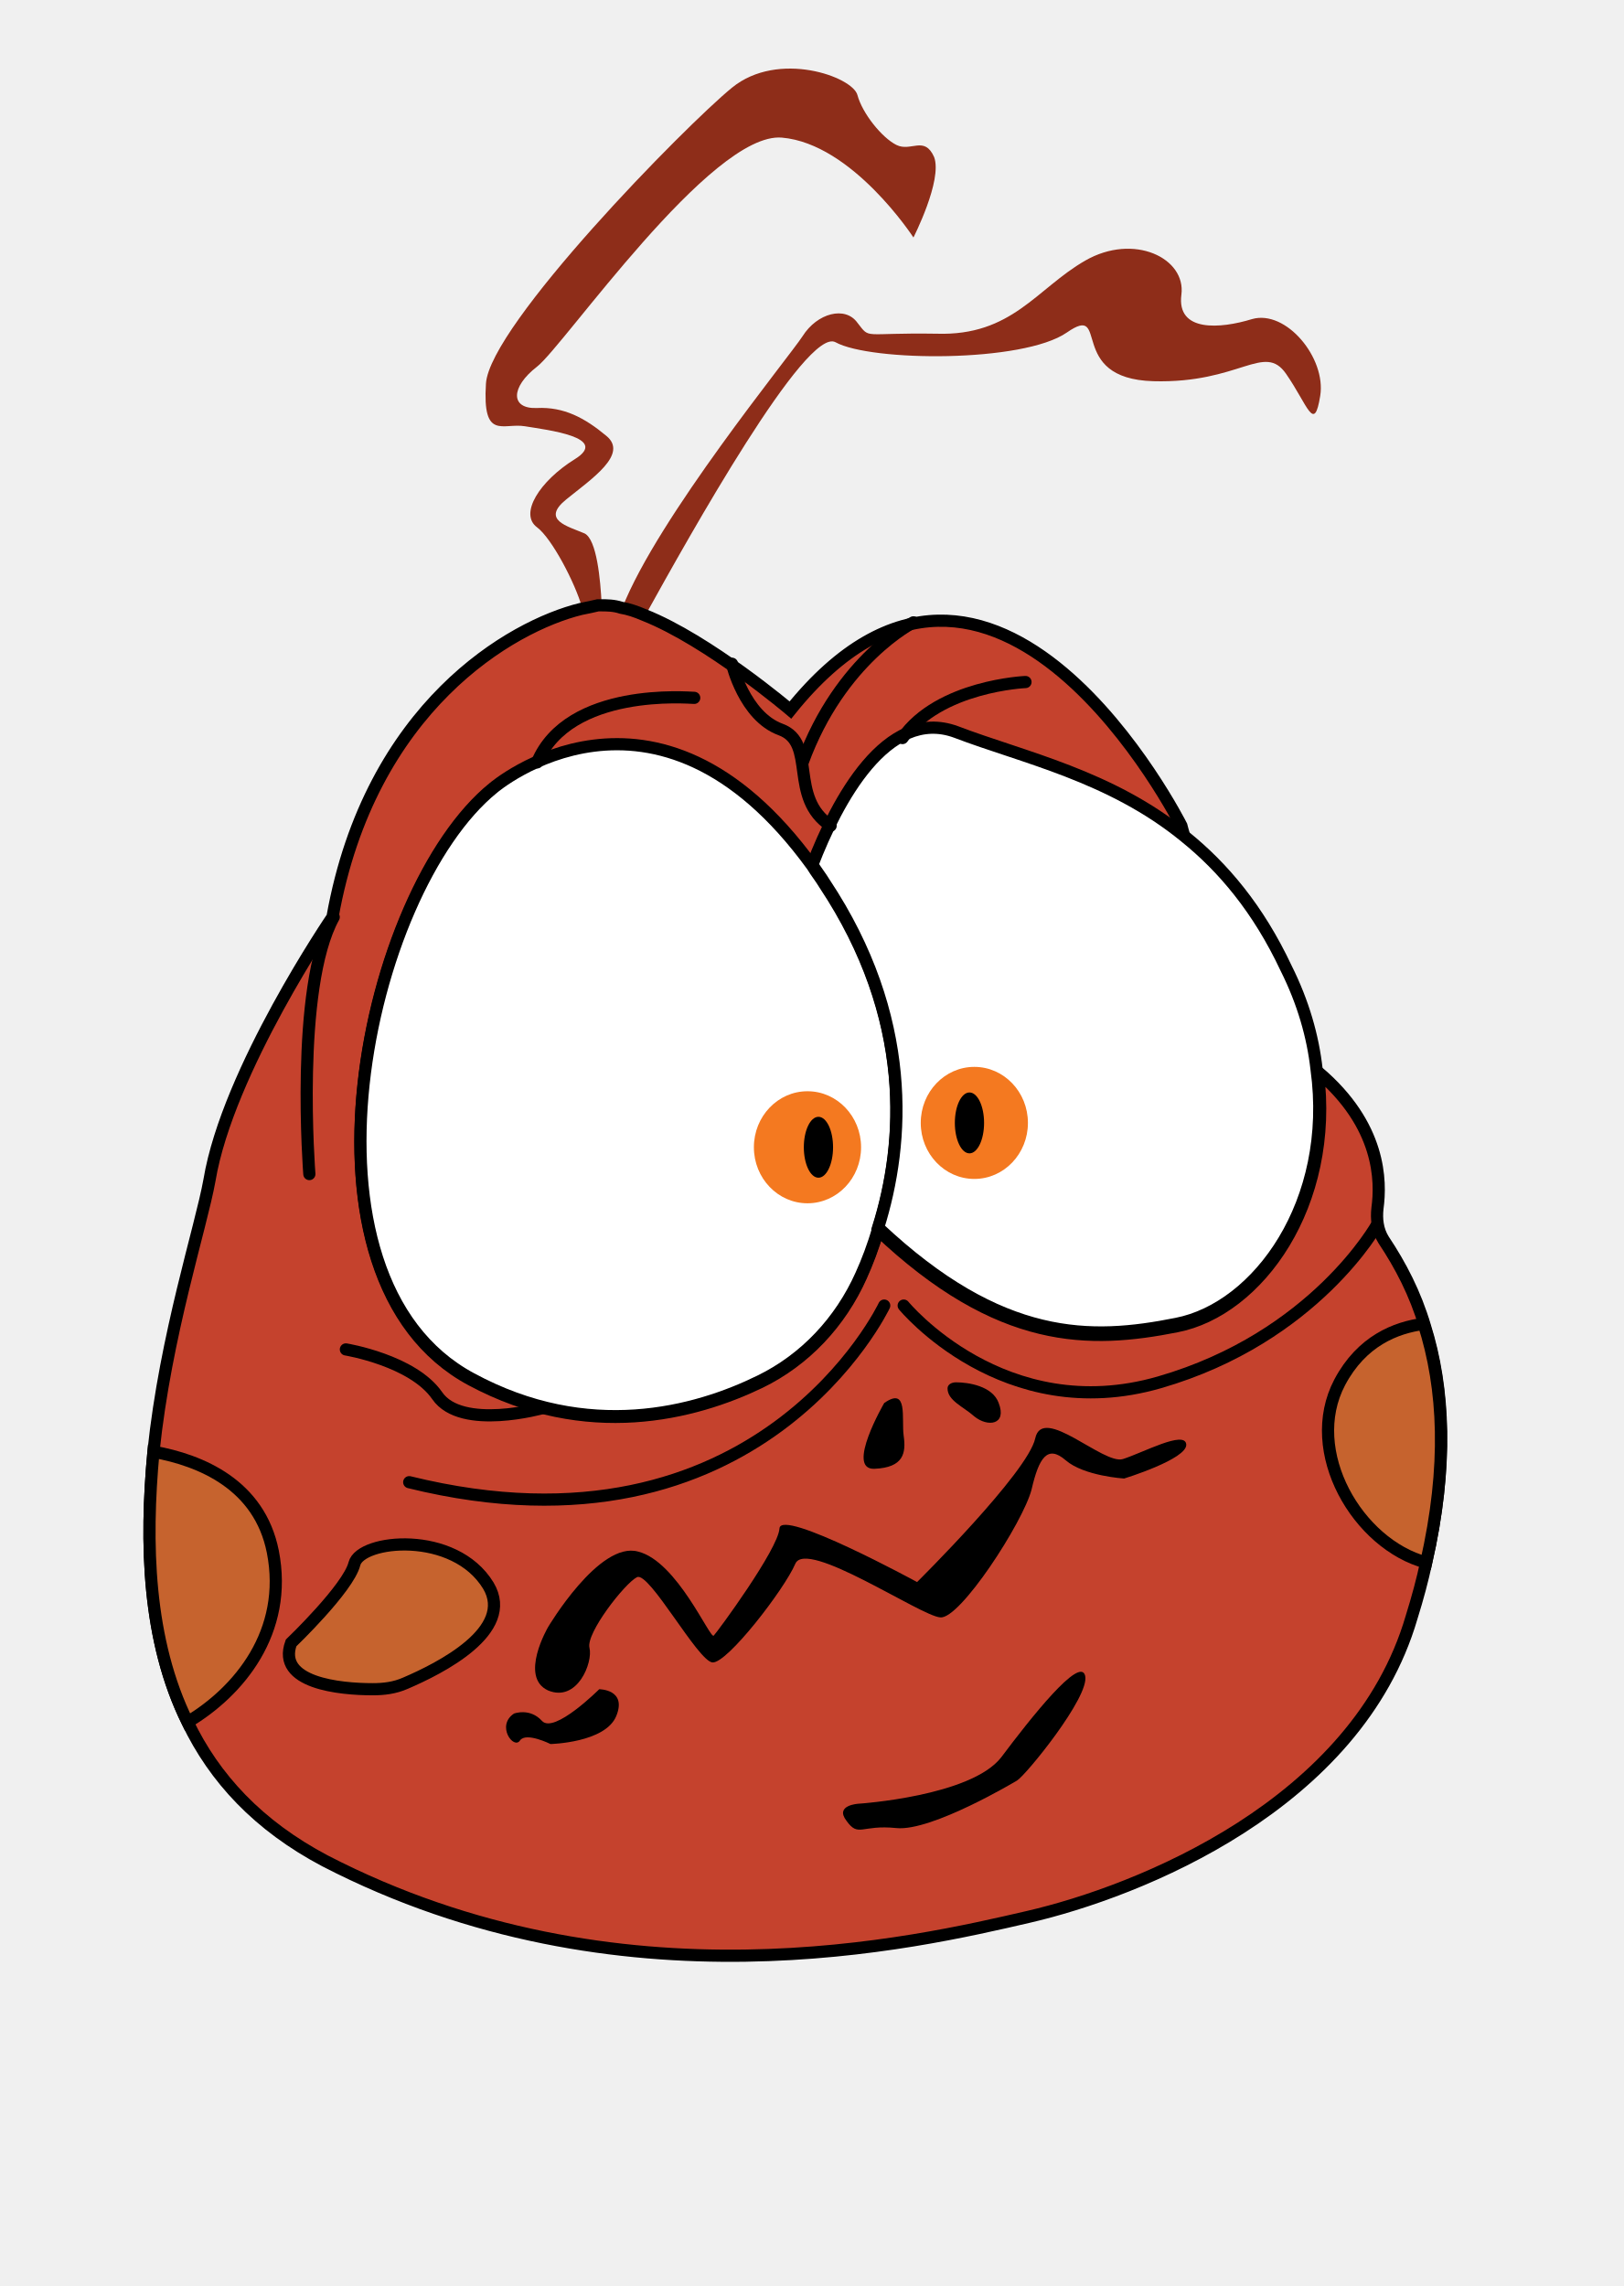
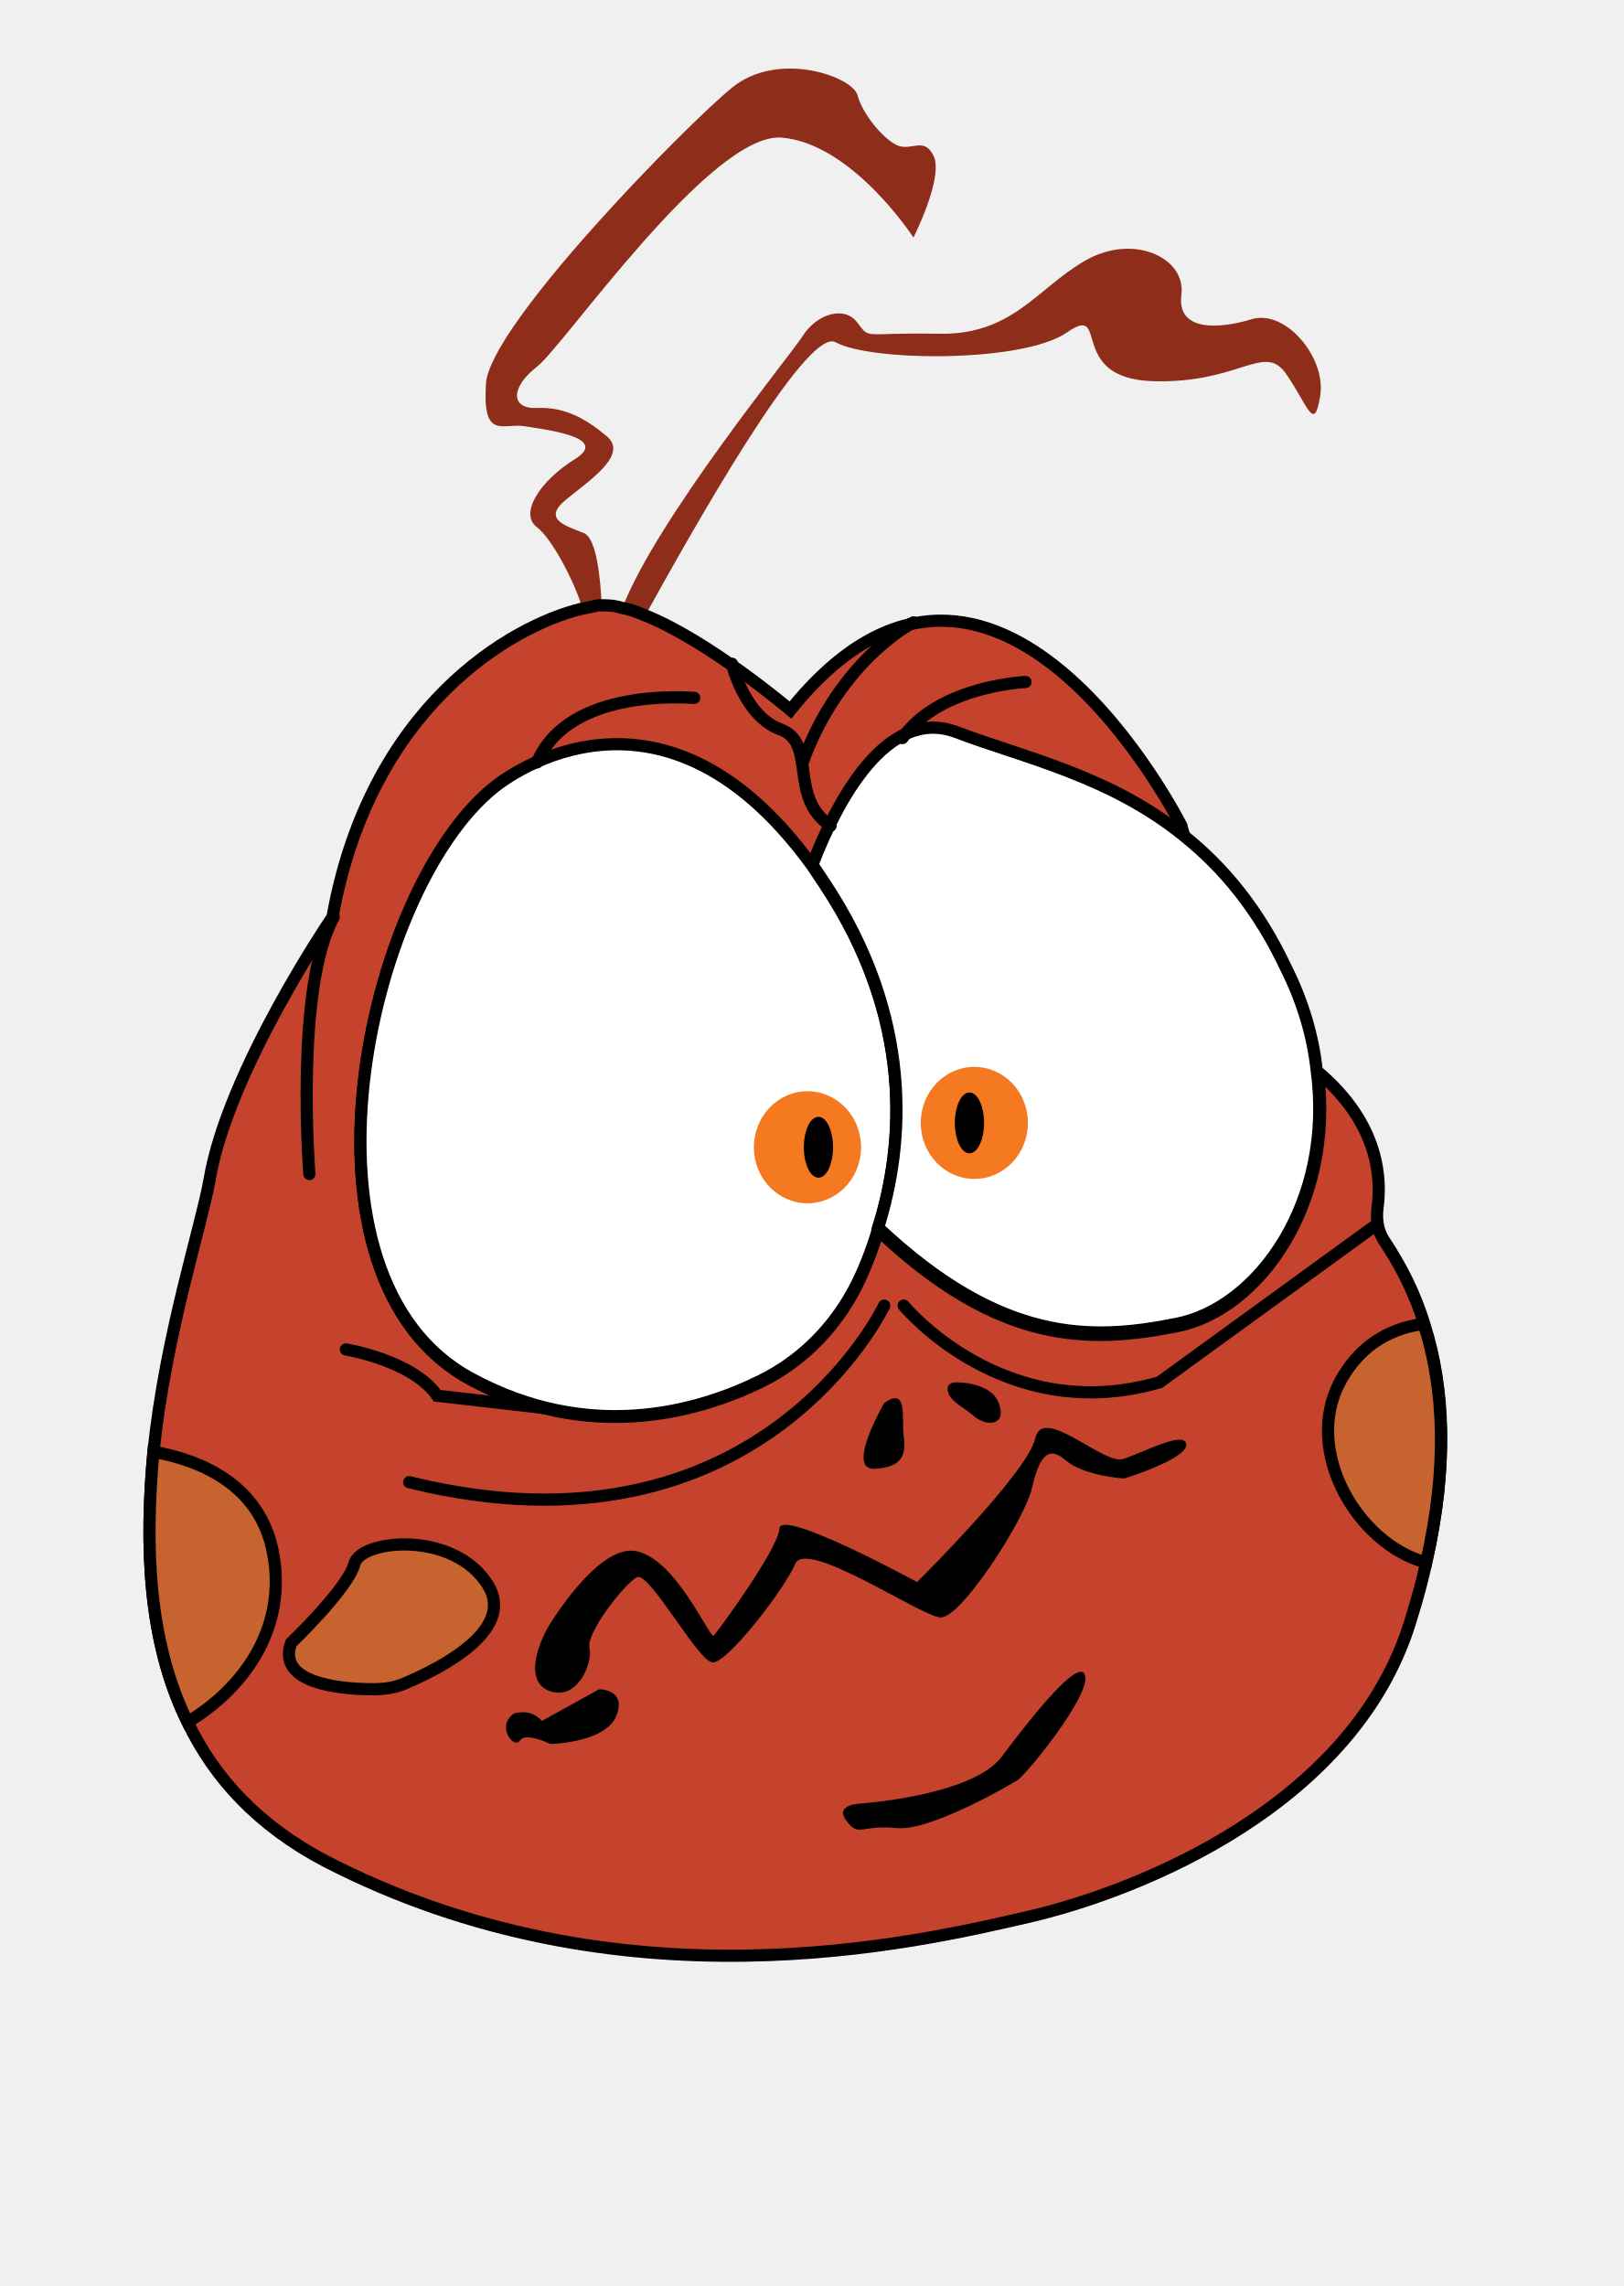
- <svg xmlns="http://www.w3.org/2000/svg" version="1.1" id="Layer_1" x="0px" y="0px" viewBox="0 0 133.3 187.7" style="enable-background:new 0 0 133.3 187.7;" xml:space="preserve">
-   <style type="text/css">
- 	.st0{fill:#8E2D19;}
- 	.st1{fill:#C5422D;stroke:#000000;stroke-miterlimit:10;}
- 	.st2{fill:#C6632E;stroke:#000000;stroke-miterlimit:10;}
- 	.st3{fill:none;stroke:#000000;stroke-linecap:round;stroke-miterlimit:10;}
- 	.st4{fill:#FFFFFF;stroke:#000000;stroke-miterlimit:10;}
- 	.st5{fill:#FFFFFF;stroke:#000000;stroke-linecap:round;stroke-miterlimit:10;}
- 	.st6{fill:#F47920;}
- </style>
-   <path class="st0" d="M108.4,32.5c-0.5,3.1-1,0.8-2.8-1.8c-1.8-2.6-3.8,0.8-10.9,0.6c-7.2-0.2-3.5-6.5-7.1-4  c-3.6,2.5-16.1,2.4-19,0.8c-2.4-1.3-12,15.9-15.6,22.4c-0.7-0.3-1.3-0.5-1.9-0.6c2.9-7.4,13.7-20.6,14.8-22.3  c1.2-1.9,3.5-2.5,4.5-1.1c1.1,1.4,0.3,0.8,6.5,0.9c6.2,0.2,8.2-3.7,12.2-6c4-2.3,8.3-0.2,7.9,2.8c-0.4,3.1,3.2,2.8,5.8,2  C105.6,25.4,108.9,29.4,108.4,32.5z" />
-   <path class="st0" d="M75,19.5c0,0-5-7.7-10.8-8.2c-5.8-0.5-17.9,17.1-20.1,18.8c-2.2,1.7-2.2,3.5,0,3.4c2.2-0.1,3.9,0.8,5.7,2.3  c1.8,1.5-1.2,3.5-3.3,5.2s0.1,2.2,1.5,2.8c1,0.5,1.3,3.8,1.4,5.8c-0.1,0-0.2,0-0.2,0c-0.4,0-0.9,0.1-1.4,0.3  c-0.6-2.1-2.5-5.7-3.7-6.6c-1.5-1.1,0.2-3.8,3.1-5.6c2.9-1.8-2.3-2.4-4.1-2.7s-3.5,1.2-3.2-3.5c0.3-4.8,16.4-21.2,20.2-24.3  c3.8-3.1,9.9-0.9,10.3,0.6c0.4,1.5,2,3.5,3.2,4.1c1.2,0.6,2.3-0.8,3.1,1C77.4,14.8,75,19.5,75,19.5z" />
-   <path class="st1" d="M117.1,128.3c-0.3,1.4-0.7,2.9-1.2,4.5c-4.5,15.4-22.4,22.5-31.5,24.6c-9.1,2.1-33.5,7.9-57.7-4.6  c-5.5-2.9-9.1-6.8-11.3-11.4c-3.3-6.7-3.5-14.7-2.8-22.2c1-9.6,3.9-18.4,4.6-22.3c1.5-9,10.1-21.6,10.1-21.6  C30.4,58,42,51.4,47.7,50c0.5-0.1,1-0.2,1.4-0.3c0.1,0,0.2,0,0.2,0c0.5,0,1.1,0,1.7,0.2c0.6,0.1,1.2,0.3,1.9,0.6  c5.3,2.1,12,7.8,12,7.8c16.8-20.9,32.1,9.5,32.1,9.5s0.1,0.4,0.3,1.1c-6.2-5-13.3-6.5-18.8-8.6c-5.7-2.2-9.8,5.7-11.8,10.9  c-12.9-17.8-26.2-6.4-26.2-6.4c-10.5,8.5-17.3,40.2-1.8,48.5c9.5,5.1,18.3,2.8,23.7,0.2c3.7-1.8,6.6-4.9,8.3-8.7  c0.5-1.1,1-2.4,1.4-3.8c10,9.5,17.4,9.3,24.5,7.9c6.7-1.3,13-10,11.6-20.9c5.2,4.4,5.2,9,4.9,11.2c-0.1,0.9,0,1.8,0.5,2.6  c1.4,2.1,2.6,4.4,3.4,7.1C118.6,114,118.9,120.4,117.1,128.3z" />
-   <path class="st2" d="M15.4,141.4c-3.3-6.7-3.5-14.7-2.8-22.2c3.9,0.7,8.7,2.7,9.8,8.2C23.7,134,19.6,138.9,15.4,141.4z" />
-   <path class="st2" d="M23.9,134.9c0,0,4.7-4.5,5.2-6.5c0.5-2,8.2-2.8,11,1.8c2.2,3.7-4,6.8-6.8,8c-0.9,0.4-1.8,0.5-2.7,0.5  C27.9,138.7,22.7,138.2,23.9,134.9z" />
-   <path class="st2" d="M117.1,128.3c-5.6-1.5-10.1-9.1-7.1-14.8c1.8-3.4,4.6-4.5,6.9-4.8C118.6,114,118.9,120.4,117.1,128.3z" />
-   <path class="st3" d="M25.4,96.4c0,0-1.2-15.3,2-21.1" />
-   <path class="st4" d="M72.1,100.9c-0.4,1.4-0.9,2.7-1.4,3.8c-1.7,3.8-4.6,6.9-8.3,8.7c-5.3,2.6-14.1,5-23.7-0.2  c-15.5-8.3-8.7-40,1.8-48.5c0,0,13.3-11.4,26.2,6.4c0.3,0.5,0.7,1,1,1.5C75,83.6,74.3,93.9,72.1,100.9z" />
-   <path class="st5" d="M96.6,108.7c-7,1.4-14.4,1.6-24.5-7.9c2.2-7,2.9-17.3-4.4-28.3c-0.3-0.5-0.7-1-1-1.5c2-5.2,6.1-13,11.8-10.9  c5.5,2.1,12.7,3.6,18.8,8.6c3.1,2.5,6,5.9,8.3,10.8c1.4,2.8,2.2,5.6,2.5,8.3C109.6,98.7,103.3,107.4,96.6,108.7z" />
-   <path class="st3" d="M57,57.3c-0.4,0-10.3-0.9-12.9,5.3" />
-   <path class="st3" d="M60.1,54.5c0,0,1,4.3,4,5.4c3,1.1,0.6,5.6,4.1,7.9" />
-   <path class="st3" d="M75,51.1c0,0-6,3-9.1,11.5" />
-   <path class="st3" d="M84.2,56c0,0-7.1,0.3-10.1,4.6" />
-   <path class="st3" d="M28.4,110.8c0,0,5.5,0.9,7.5,3.8s8.7,1,8.7,1" />
-   <path class="st3" d="M72.6,107.2c0,0-10.2,21.6-39,14.5" />
-   <path class="st3" d="M74.2,107.2c0,0,8.2,10,21,6.3s17.9-13,17.9-13" />
-   <path d="M72.6,115.2c0,0-3.2,5.5-0.8,5.4s2.6-1.3,2.4-2.7S74.6,113.8,72.6,115.2z" />
-   <path d="M77.8,114c0-0.3,0.3-0.5,0.7-0.5c1,0,3,0.3,3.5,1.7c0.7,1.8-0.9,2-2,1.1C79.1,115.5,77.8,115,77.8,114z" />
-   <path d="M42.2,140.7c0,0,1.3-0.5,2.3,0.6s4.7-2.6,4.7-2.6s2.3,0,1.4,2.2c-0.9,2.2-5.4,2.3-5.4,2.3s-2-1-2.5-0.3  C42.2,143.7,40.7,141.7,42.2,140.7z" />
-   <path d="M70.5,148.1c0,0,9.2-0.6,11.7-3.8c2.4-3.2,6.5-8.4,6.9-6.7s-4.9,8.2-5.6,8.6c0,0-7,4.2-9.9,3.9c-2.9-0.3-3.1,0.8-4.1-0.6  C68.5,148.2,70.5,148.1,70.5,148.1z" />
-   <path d="M45,133.6c0,0,4.2-7.1,7.4-6.2c3.2,0.8,5.9,7.2,6.2,6.9c0.3-0.3,5.3-7.1,5.4-8.8c0.1-1.7,11.3,4.4,11.3,4.4s9.1-9,9.7-11.8  s5.6,2.2,7.2,1.7c1.6-0.5,5.1-2.4,5.2-1.2c0.1,1.2-5.1,2.8-5.1,2.8s-3.3-0.2-4.8-1.5s-2.2-0.2-2.8,2.4c-0.7,2.7-5.9,10.7-7.5,10.5  c-1.6-0.1-11-6.5-11.9-4.4c-0.9,2.1-5.6,8.2-6.8,8.1c-1.2-0.1-5.2-7.5-6.2-7s-4.2,4.6-3.9,5.8c0.3,1.2-1,4.5-3.4,3.5  C42.6,137.7,45,133.6,45,133.6z" />
+ <svg xmlns="http://www.w3.org/2000/svg" viewBox="0 0 133.3 187.7" enable-background="new 0 0 133.3 187.7">
+   <style type="text/css">.st0{fill:#8E2D19;} .st1{fill:#C5422D;stroke:#000000;stroke-miterlimit:10;} .st2{fill:#C6632E;stroke:#000000;stroke-miterlimit:10;} .st3{fill:none;stroke:#000000;stroke-linecap:round;stroke-miterlimit:10;} .st4{fill:#FFFFFF;stroke:#000000;stroke-miterlimit:10;} .st5{fill:#FFFFFF;stroke:#000000;stroke-linecap:round;stroke-miterlimit:10;} .st6{fill:#F47920;}</style>
+   <path class="st0" d="M108.4 32.5c-.5 3.1-1 .8-2.8-1.8-1.8-2.6-3.8.8-10.9.6-7.2-.2-3.5-6.5-7.1-4-3.6 2.5-16.1 2.4-19 .8-2.4-1.3-12 15.9-15.6 22.4-.7-.3-1.3-.5-1.9-.6 2.9-7.4 13.7-20.6 14.8-22.3 1.2-1.9 3.5-2.5 4.5-1.1 1.1 1.4.3.8 6.5.9 6.2.2 8.2-3.7 12.2-6s8.3-.2 7.9 2.8c-.4 3.1 3.2 2.8 5.8 2 2.8-.8 6.1 3.2 5.6 6.3zM75 19.5s-5-7.7-10.8-8.2c-5.8-.5-17.9 17.1-20.1 18.8-2.2 1.7-2.2 3.5 0 3.4 2.2-.1 3.9.8 5.7 2.3 1.8 1.5-1.2 3.5-3.3 5.2s.1 2.2 1.5 2.8c1 .5 1.3 3.8 1.4 5.8h-.2c-.4 0-.9.1-1.4.3-.6-2.1-2.5-5.7-3.7-6.6-1.5-1.1.2-3.8 3.1-5.6 2.9-1.8-2.3-2.4-4.1-2.7s-3.5 1.2-3.2-3.5c.3-4.8 16.4-21.2 20.2-24.3 3.8-3.1 9.9-.9 10.3.6.4 1.5 2 3.5 3.2 4.1 1.2.6 2.3-.8 3.1 1 .7 1.9-1.7 6.6-1.7 6.6z" />
+   <path class="st1" d="M117.1 128.3c-.3 1.4-.7 2.9-1.2 4.5-4.5 15.4-22.4 22.5-31.5 24.6-9.1 2.1-33.5 7.9-57.7-4.6-5.5-2.9-9.1-6.8-11.3-11.4-3.3-6.7-3.5-14.7-2.8-22.2 1-9.6 3.9-18.4 4.6-22.3 1.5-9 10.1-21.6 10.1-21.6 3.1-17.3 14.7-23.9 20.4-25.3.5-.1 1-.2 1.4-.3h.2c.5 0 1.1 0 1.7.2.6.1 1.2.3 1.9.6 5.3 2.1 12 7.8 12 7.8 16.8-20.9 32.1 9.5 32.1 9.5s.1.4.3 1.1c-6.2-5-13.3-6.5-18.8-8.6-5.7-2.2-9.8 5.7-11.8 10.9-12.9-17.8-26.2-6.4-26.2-6.4-10.5 8.5-17.3 40.2-1.8 48.5 9.5 5.1 18.3 2.8 23.7.2 3.7-1.8 6.6-4.9 8.3-8.7.5-1.1 1-2.4 1.4-3.8 10 9.5 17.4 9.3 24.5 7.9 6.7-1.3 13-10 11.6-20.9 5.2 4.4 5.2 9 4.9 11.2-.1.9 0 1.8.5 2.6 1.4 2.1 2.6 4.4 3.4 7.1 1.6 5.1 1.9 11.5.1 19.4z" />
+   <path class="st2" d="M15.4 141.4c-3.3-6.7-3.5-14.7-2.8-22.2 3.9.7 8.7 2.7 9.8 8.2 1.3 6.6-2.8 11.5-7 14zM23.9 134.9s4.7-4.5 5.2-6.5 8.2-2.8 11 1.8c2.2 3.7-4 6.8-6.8 8-.9.4-1.8.5-2.7.5-2.7 0-7.9-.5-6.7-3.8zM117.1 128.3c-5.6-1.5-10.1-9.1-7.1-14.8 1.8-3.4 4.6-4.5 6.9-4.8 1.7 5.3 2 11.7.2 19.6z" />
+   <path class="st3" d="M25.4 96.4s-1.2-15.3 2-21.1" />
+   <path class="st4" d="M72.1 100.9c-.4 1.4-.9 2.7-1.4 3.8-1.7 3.8-4.6 6.9-8.3 8.7-5.3 2.6-14.1 5-23.7-.2-15.5-8.3-8.7-40 1.8-48.5 0 0 13.3-11.4 26.2 6.4l1 1.5c7.3 11 6.6 21.3 4.4 28.3z" />
+   <path class="st5" d="M96.6 108.7c-7 1.4-14.4 1.6-24.5-7.9 2.2-7 2.9-17.3-4.4-28.3l-1-1.5c2-5.2 6.1-13 11.8-10.9 5.5 2.1 12.7 3.6 18.8 8.6 3.1 2.5 6 5.9 8.3 10.8 1.4 2.8 2.2 5.6 2.5 8.3 1.5 10.9-4.8 19.6-11.5 20.9z" />
+   <path class="st3" d="M57 57.3c-.4 0-10.3-.9-12.9 5.3M60.1 54.5s1 4.3 4 5.4c3 1.1.6 5.6 4.1 7.9M75 51.1s-6 3-9.1 11.5M84.2 56s-7.1.3-10.1 4.6M28.4 110.8s5.5.9 7.5 3.8l8.7 1M72.6 107.2s-10.2 21.6-39 14.5M74.2 107.2s8.2 10 21 6.3l17.9-13" />
+   <path d="M72.6 115.2s-3.2 5.5-.8 5.4 2.6-1.3 2.4-2.7.4-4.1-1.6-2.7zM77.8 114c0-.3.3-.5.7-.5 1 0 3 .3 3.5 1.7.7 1.8-.9 2-2 1.1-.9-.8-2.2-1.3-2.2-2.3zM42.2 140.7s1.3-.5 2.3.6l4.7-2.6s2.3 0 1.4 2.2c-.9 2.2-5.4 2.3-5.4 2.3s-2-1-2.5-.3c-.5.8-2-1.2-.5-2.2zM70.5 148.1s9.2-.6 11.7-3.8c2.4-3.2 6.5-8.4 6.9-6.7s-4.9 8.2-5.6 8.6c0 0-7 4.2-9.9 3.9-2.9-.3-3.1.8-4.1-.6-1-1.3 1-1.4 1-1.4zM45 133.6s4.2-7.1 7.4-6.2c3.2.8 5.9 7.2 6.2 6.9.3-.3 5.3-7.1 5.4-8.8.1-1.7 11.3 4.4 11.3 4.4s9.1-9 9.7-11.8 5.6 2.2 7.2 1.7c1.6-.5 5.1-2.4 5.2-1.2.1 1.2-5.1 2.8-5.1 2.8s-3.3-.2-4.8-1.5-2.2-.2-2.8 2.4c-.7 2.7-5.9 10.7-7.5 10.5-1.6-.1-11-6.5-11.9-4.4-.9 2.1-5.6 8.2-6.8 8.1-1.2-.1-5.2-7.5-6.2-7s-4.2 4.6-3.9 5.8c.3 1.2-1 4.5-3.4 3.5-2.4-1.1 0-5.2 0-5.2z" />
  <ellipse class="st6" cx="66.3" cy="94.2" rx="4.4" ry="4.6" />
  <ellipse class="st6" cx="80" cy="92.2" rx="4.4" ry="4.6" />
  <ellipse cx="79.6" cy="92.2" rx="1.2" ry="2.5" />
  <ellipse cx="67.2" cy="94.2" rx="1.2" ry="2.5" />
-   <g>
- </g>
-   <g>
- </g>
-   <g>
- </g>
-   <g>
- </g>
-   <g>
- </g>
-   <g>
- </g>
</svg>
